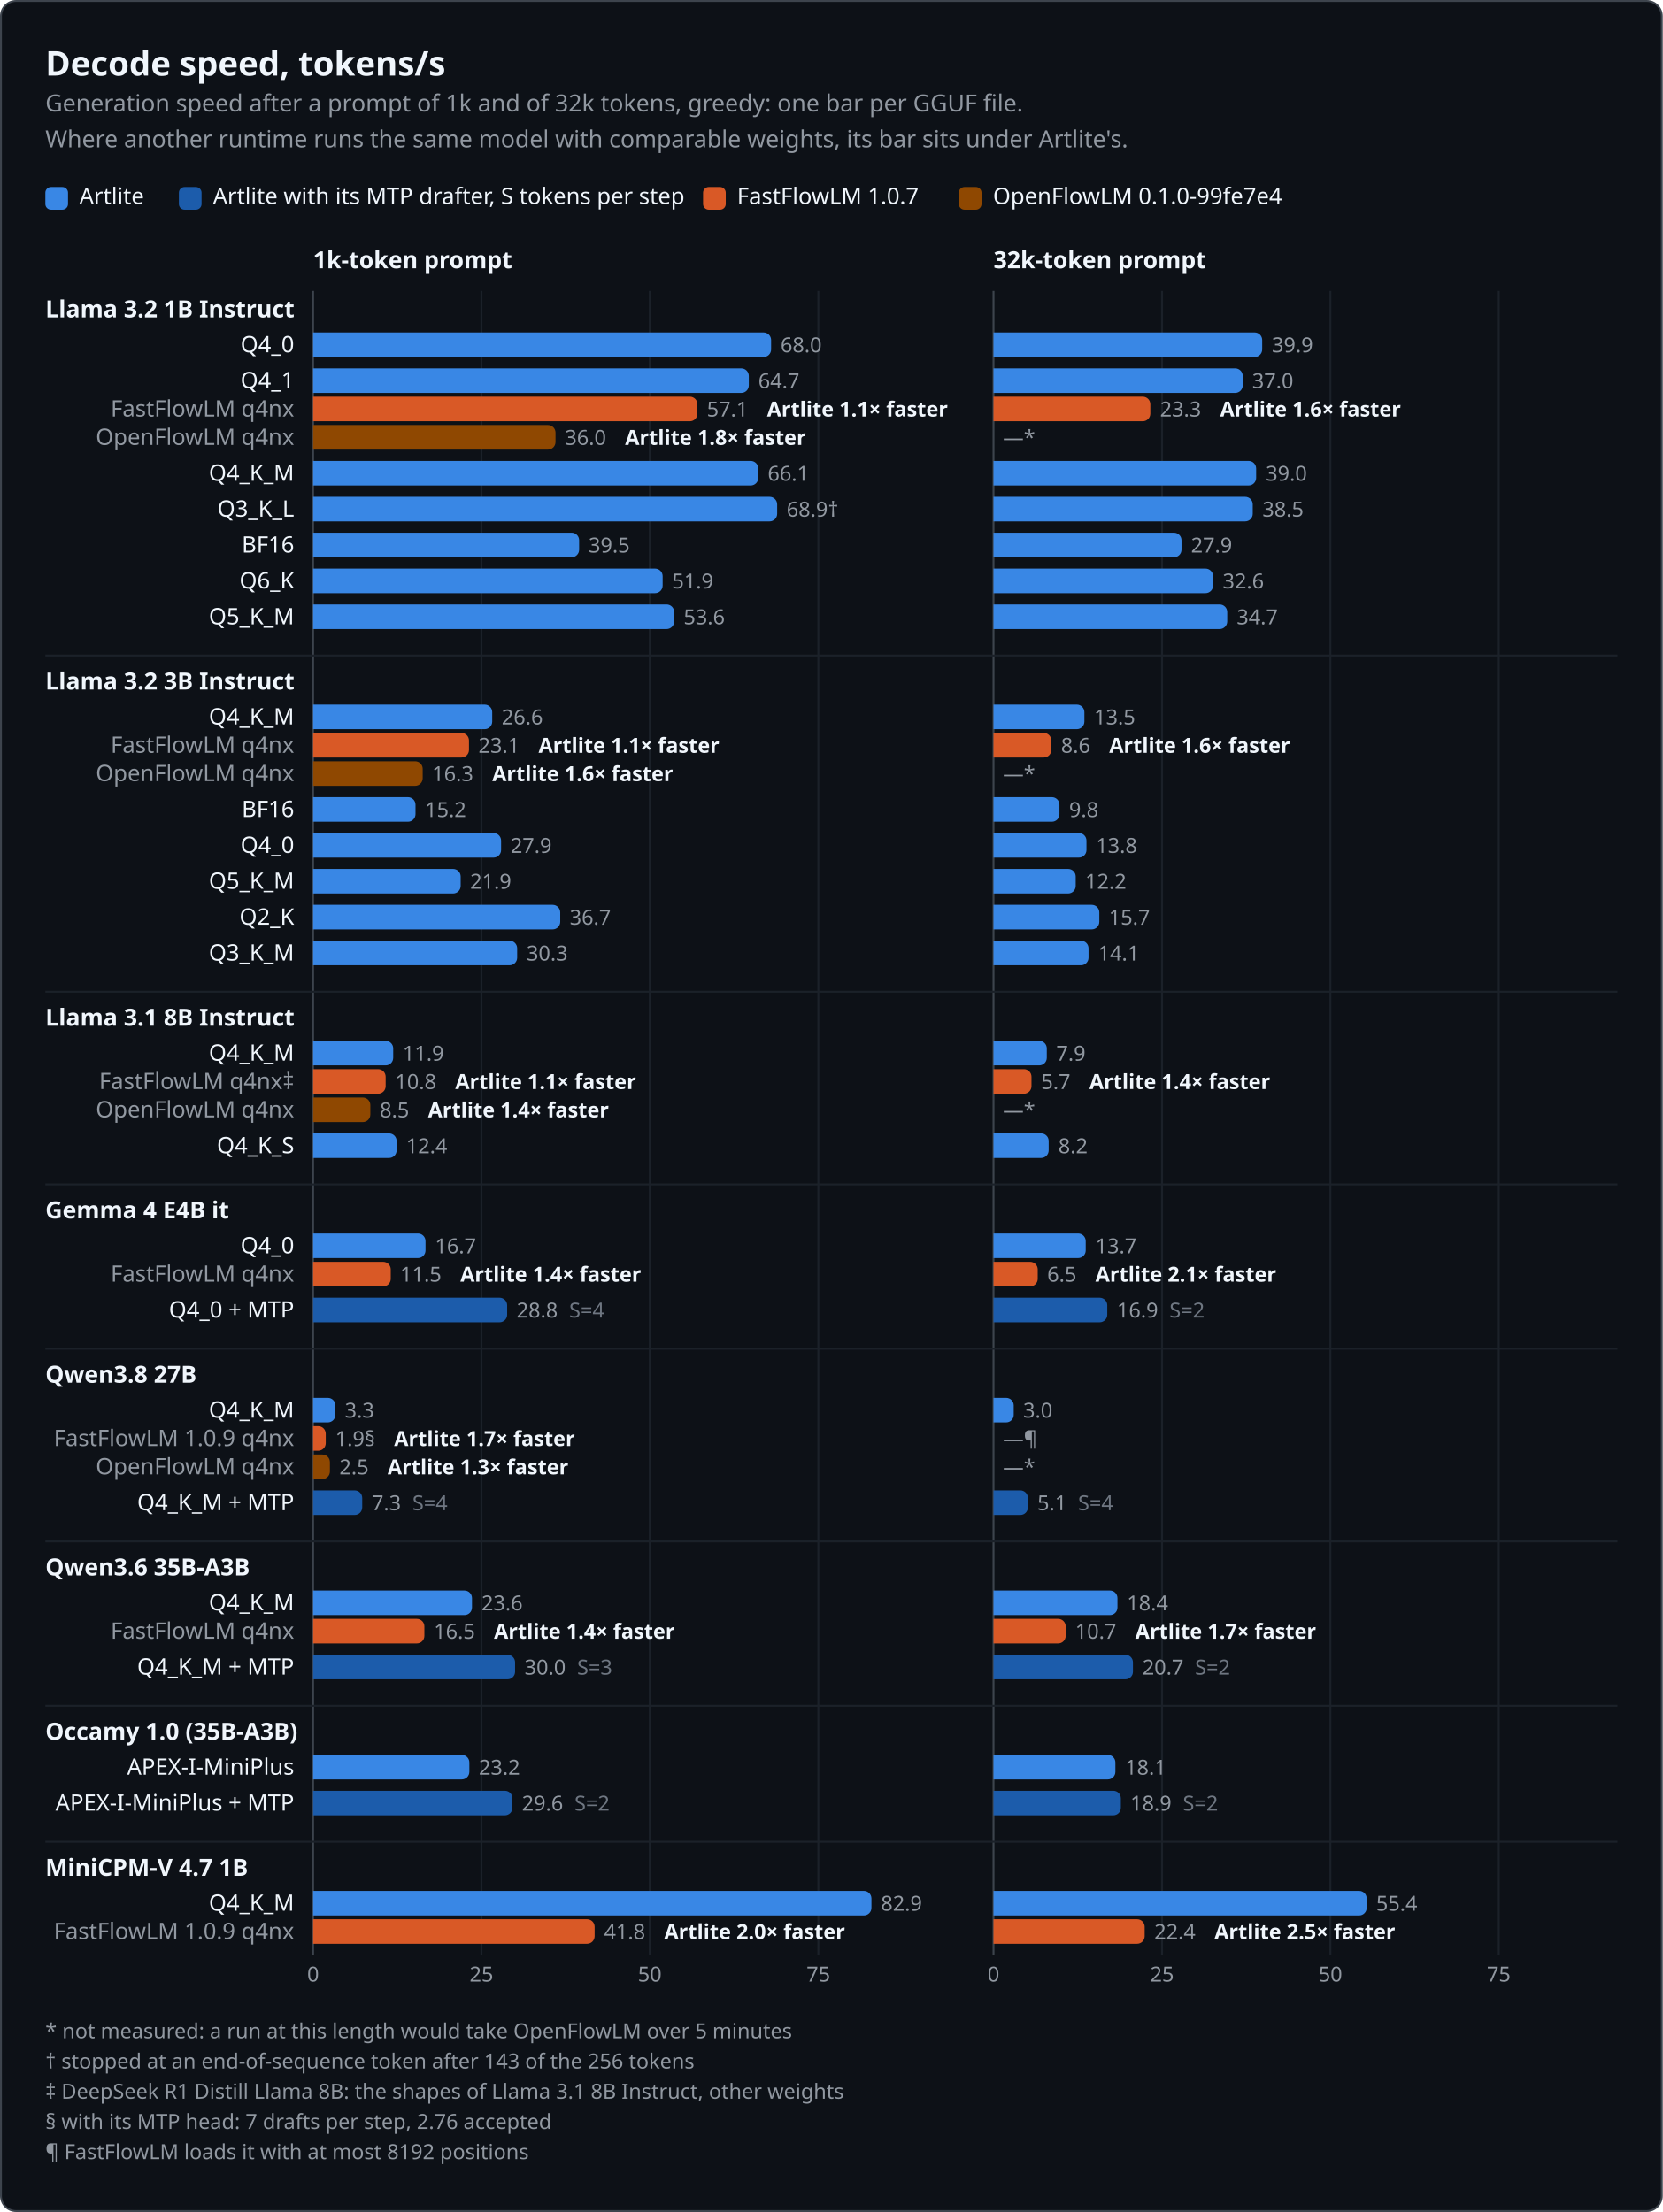
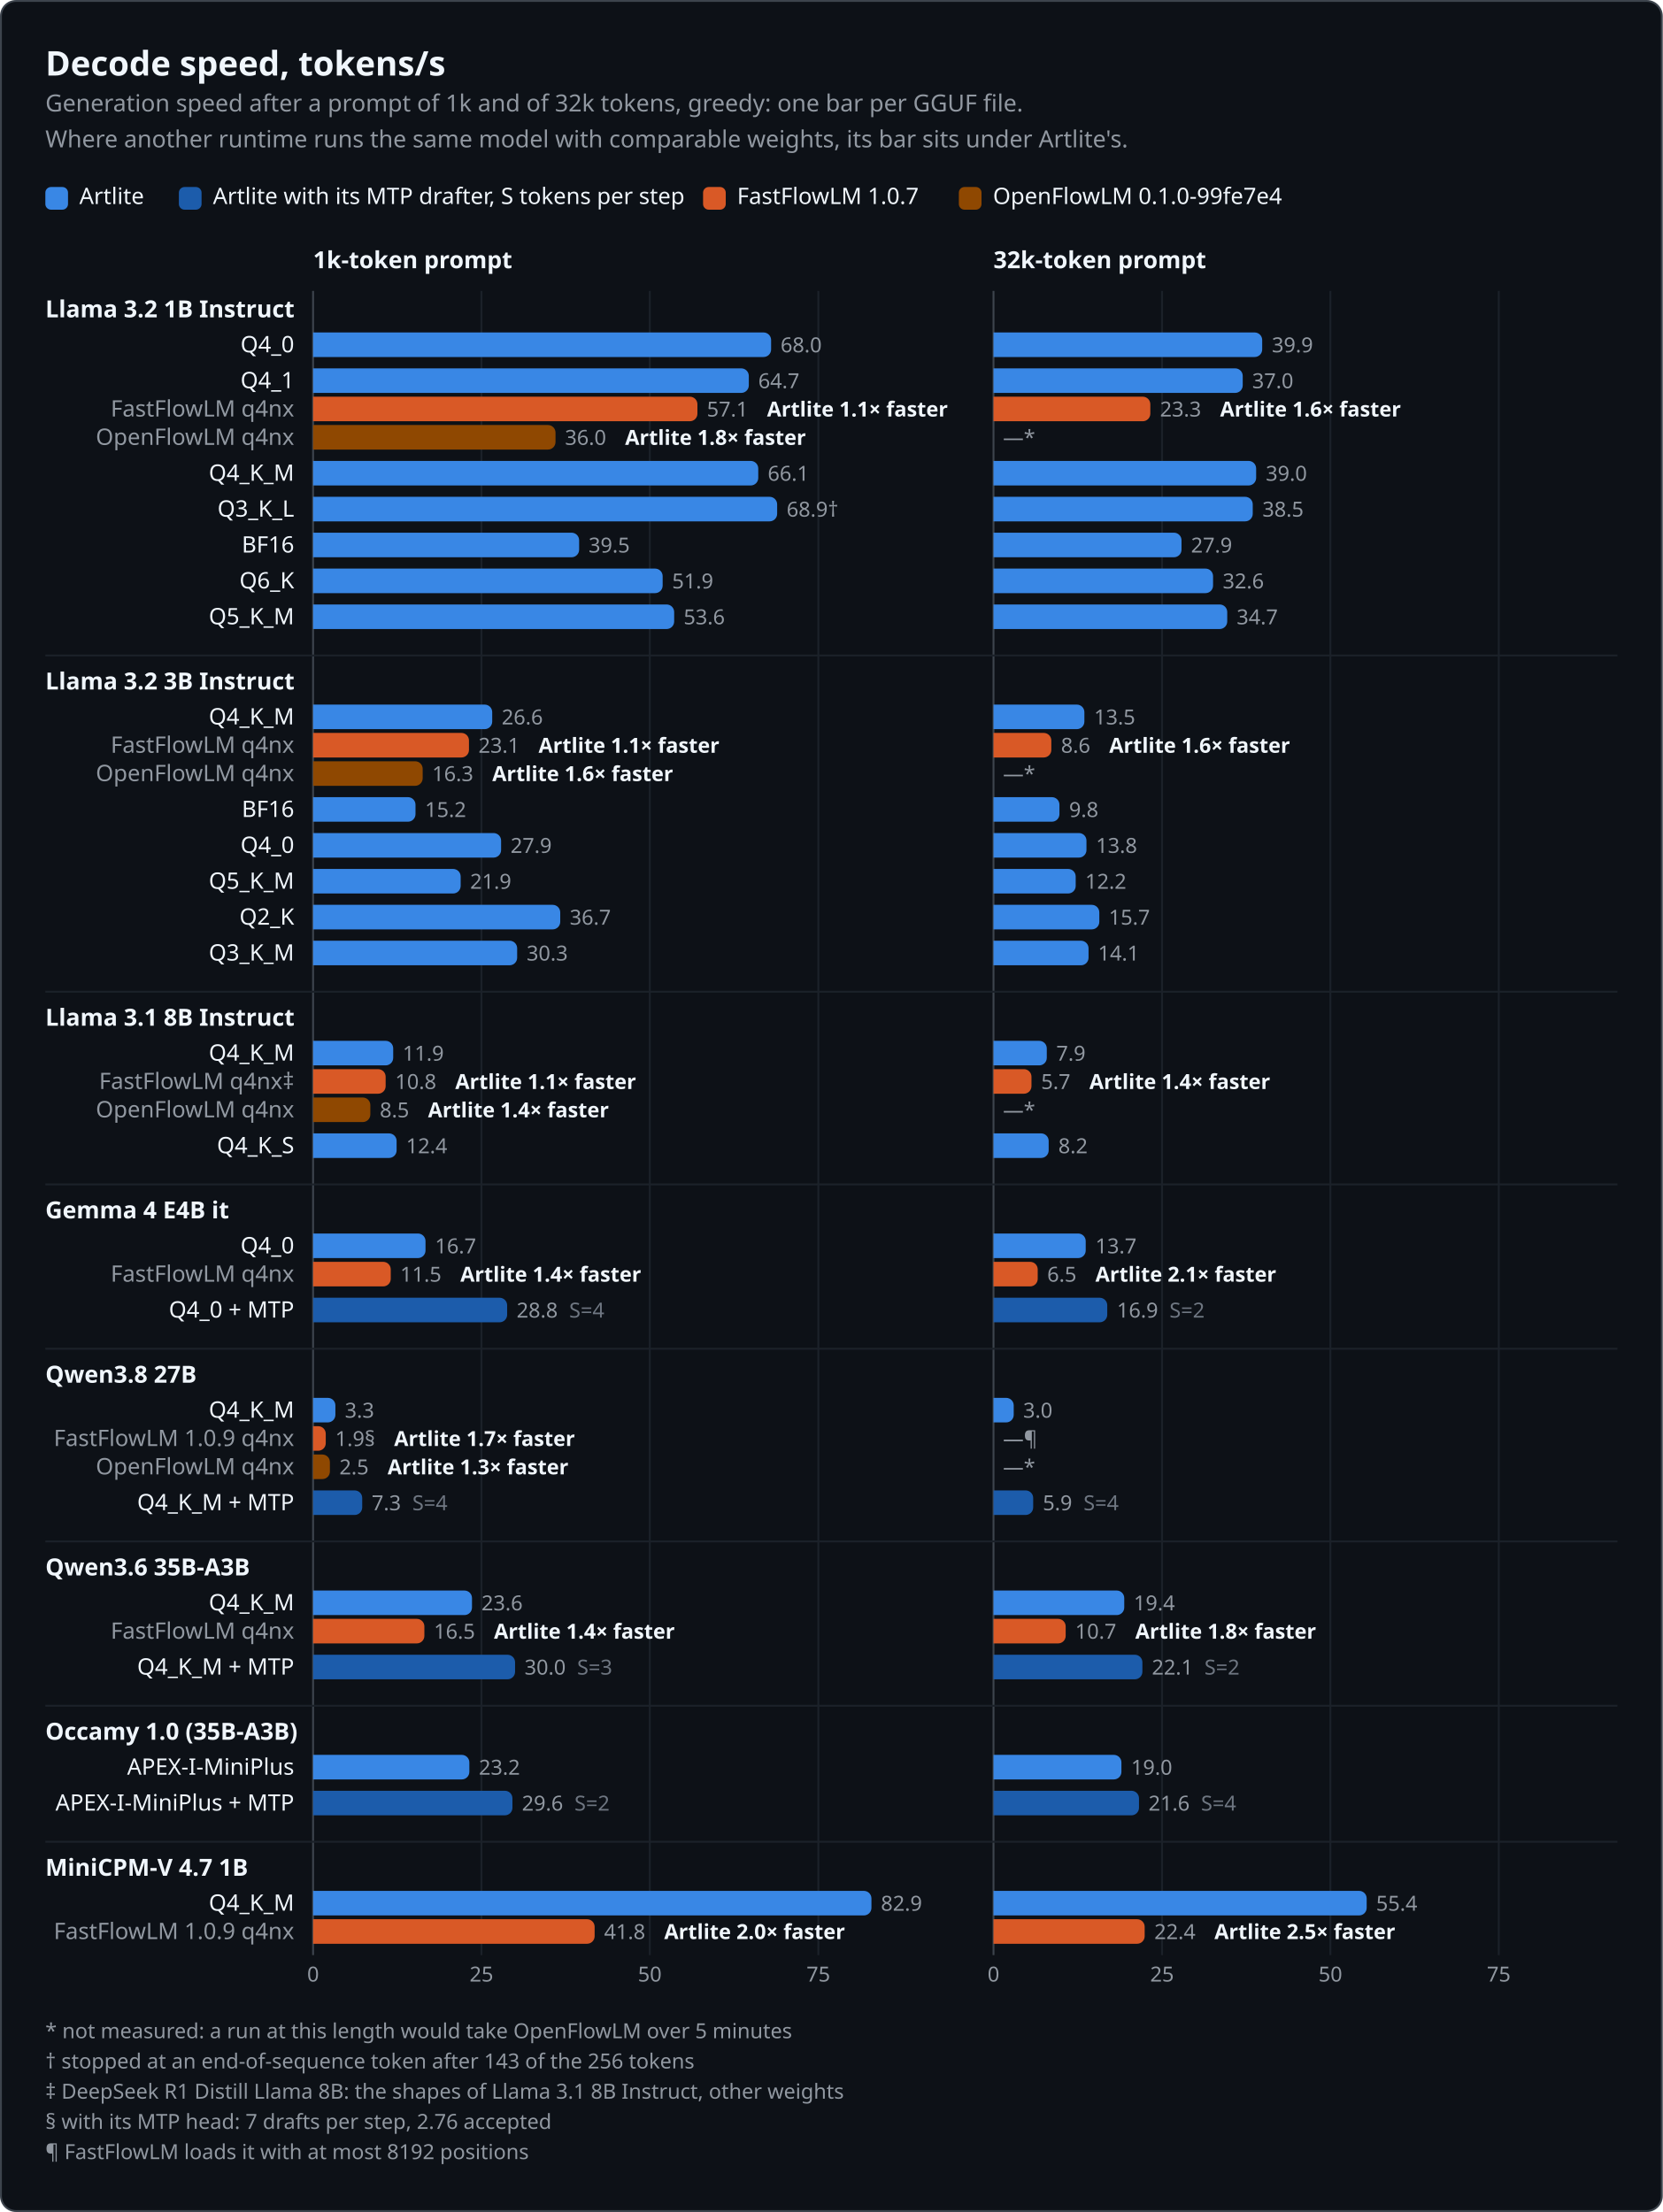
<svg xmlns="http://www.w3.org/2000/svg" width="880" height="1171" viewBox="0 0 880 1171" role="img" aria-labelledby="t d">
  <style>text{font-family:-apple-system, BlinkMacSystemFont, "Segoe UI", "Noto Sans", Helvetica, Arial, sans-serif;font-size:11px;fill:#9198a1;font-variant-numeric:tabular-nums}.title{font-size:18px;font-weight:600;fill:#f0f6fc}.sub{font-size:12.5px}.h{font-size:12.5px;font-weight:600;fill:#f0f6fc}.lbl{font-size:12px;fill:#f0f6fc}.lbl2{font-size:12px}.strong{font-weight:600;fill:#f0f6fc}.muted{fill:#6e7681}.small{font-size:10px}.halo{paint-order:stroke;stroke:#0d1117;stroke-width:3px;stroke-linejoin:round}.grid{stroke:#1b2129}.axis{stroke:#3d444d}.guide{stroke:#2d333b}.bracket{stroke:#9198a1;fill:none}.ft{fill:#1c5cab}.detail{font-size:12px;font-weight:400;fill:#9198a1}.tile{fill:#1b2129;stroke:#9198a1;stroke-width:1}.cut{stroke:#9198a1;stroke-width:.75;fill:none}.f0{fill:#3987e5}.l0{stroke:#3987e5;stroke-width:2;fill:none;stroke-linejoin:round;stroke-linecap:round}.d0{fill:#3987e5;stroke:#0d1117;stroke-width:1.5}.b0{fill:#3987e5;fill-opacity:.16}.f1{fill:#d95926}.l1{stroke:#d95926;stroke-width:2;fill:none;stroke-linejoin:round;stroke-linecap:round}.d1{fill:#d95926;stroke:#0d1117;stroke-width:1.5}.b1{fill:#d95926;fill-opacity:.16}.f2{fill:#199e70}.l2{stroke:#199e70;stroke-width:2;fill:none;stroke-linejoin:round;stroke-linecap:round}.d2{fill:#199e70;stroke:#0d1117;stroke-width:1.5}.b2{fill:#199e70;fill-opacity:.16}.f3{fill:#8f4801}.l3{stroke:#8f4801;stroke-width:2;fill:none;stroke-linejoin:round;stroke-linecap:round}.d3{fill:#8f4801;stroke:#0d1117;stroke-width:1.5}.b3{fill:#8f4801;fill-opacity:.16}</style>
  <rect x="0.5" y="0.5" width="879" height="1170" rx="8" fill="#0d1117" stroke="#3d444d" />
  <text x="24.0" y="40.0" class="title">Decode speed, tokens/s</text>
  <text x="24.0" y="59.0" class="sub">Generation speed after a prompt of 1k and of 32k tokens, greedy: one bar per GGUF file.</text>
  <text x="24.0" y="78.0" class="sub">Where another runtime runs the same model with comparable weights, its bar sits under Artlite's.</text>
  <rect x="24" y="99" width="12" height="12" rx="3" class="f0" />
  <text x="42.0" y="108.0" class="lbl">Artlite</text>
  <rect x="94.672" y="99" width="12" height="12" rx="3" class="ft" />
  <text x="112.7" y="108.0" class="lbl">Artlite with its MTP drafter, S tokens per step</text>
  <rect x="372.092" y="99" width="12" height="12" rx="3" class="f1" />
  <text x="390.1" y="108.0" class="lbl">FastFlowLM 1.0.7</text>
  <rect x="507.456" y="99" width="12" height="12" rx="3" class="f3" />
  <text x="525.5" y="108.0" class="lbl">OpenFlowLM 0.1.0-99fe7e4</text>
  <text x="165.7" y="142.0" class="h">1k-token prompt</text>
  <text x="525.8" y="142.0" class="h">32k-token prompt</text>
  <line x1="165.7" y1="154.0" x2="165.7" y2="1035.0" class="axis" />
  <text x="165.7" y="1049.0" text-anchor="middle">0</text>
  <line x1="254.8" y1="154.0" x2="254.8" y2="1035.0" class="grid" />
  <text x="254.8" y="1049.0" text-anchor="middle">25</text>
  <line x1="343.9" y1="154.0" x2="343.9" y2="1035.0" class="grid" />
  <text x="343.9" y="1049.0" text-anchor="middle">50</text>
  <line x1="433.1" y1="154.0" x2="433.1" y2="1035.0" class="grid" />
  <text x="433.1" y="1049.0" text-anchor="middle">75</text>
  <line x1="525.8" y1="154.0" x2="525.8" y2="1035.0" class="axis" />
  <text x="525.8" y="1049.0" text-anchor="middle">0</text>
  <line x1="615.0" y1="154.0" x2="615.0" y2="1035.0" class="grid" />
  <text x="615.0" y="1049.0" text-anchor="middle">25</text>
  <line x1="704.1" y1="154.0" x2="704.1" y2="1035.0" class="grid" />
  <text x="704.1" y="1049.0" text-anchor="middle">50</text>
  <line x1="793.2" y1="154.0" x2="793.2" y2="1035.0" class="grid" />
  <text x="793.2" y="1049.0" text-anchor="middle">75</text>
  <text x="24" y="168.0" class="h">Llama 3.2 1B Instruct</text>
  <text x="155.7" y="186.5" text-anchor="end" class="lbl">Q4_0</text>
  <path d="M165.7,176.0h238.4a4.0,4.0 0 0 1 4.0,4.0v5.0a4.0,4.0 0 0 1 -4.0,4.0h-238.4z" class="f0" />
  <text x="413.1" y="186.5">68.0</text>
  <path d="M525.8,176.0h138.2a4.0,4.0 0 0 1 4.0,4.0v5.0a4.0,4.0 0 0 1 -4.0,4.0h-138.2z" class="f0" />
  <text x="673.1" y="186.5">39.9</text>
  <text x="155.7" y="205.5" text-anchor="end" class="lbl">Q4_1</text>
  <path d="M165.7,195.0h226.6a4.0,4.0 0 0 1 4.0,4.0v5.0a4.0,4.0 0 0 1 -4.0,4.0h-226.6z" class="f0" />
  <text x="401.3" y="205.5">64.7</text>
  <path d="M525.8,195.0h127.9a4.0,4.0 0 0 1 4.0,4.0v5.0a4.0,4.0 0 0 1 -4.0,4.0h-127.9z" class="f0" />
  <text x="662.7" y="205.5">37.0</text>
  <text x="155.7" y="220.5" text-anchor="end" class="lbl2">FastFlowLM q4nx</text>
  <path d="M165.7,210.0h199.4a4.0,4.0 0 0 1 4.0,4.0v5.0a4.0,4.0 0 0 1 -4.0,4.0h-199.4z" class="f1" />
  <text x="374.1" y="220.5">57.1<tspan dx="10" class="strong">Artlite 1.1× faster</tspan>
  </text>
  <path d="M525.8,210.0h79.0a4.0,4.0 0 0 1 4.0,4.0v5.0a4.0,4.0 0 0 1 -4.0,4.0h-79.0z" class="f1" />
  <text x="613.9" y="220.5">23.3<tspan dx="10" class="strong">Artlite 1.6× faster</tspan>
  </text>
  <text x="155.7" y="235.5" text-anchor="end" class="lbl2">OpenFlowLM q4nx</text>
  <path d="M165.7,225.0h124.3a4.0,4.0 0 0 1 4.0,4.0v5.0a4.0,4.0 0 0 1 -4.0,4.0h-124.3z" class="f3" />
  <text x="299.0" y="235.5">36.0<tspan dx="10" class="strong">Artlite 1.8× faster</tspan>
  </text>
  <text x="530.8" y="235.5">—*</text>
  <text x="155.7" y="254.5" text-anchor="end" class="lbl">Q4_K_M</text>
  <path d="M165.7,244.0h231.6a4.0,4.0 0 0 1 4.0,4.0v5.0a4.0,4.0 0 0 1 -4.0,4.0h-231.6z" class="f0" />
  <text x="406.3" y="254.5">66.1</text>
  <path d="M525.8,244.0h135.0a4.0,4.0 0 0 1 4.0,4.0v5.0a4.0,4.0 0 0 1 -4.0,4.0h-135.0z" class="f0" />
  <text x="669.9" y="254.5">39.0</text>
  <text x="155.7" y="273.5" text-anchor="end" class="lbl">Q3_K_L</text>
  <path d="M165.7,263.0h241.6a4.0,4.0 0 0 1 4.0,4.0v5.0a4.0,4.0 0 0 1 -4.0,4.0h-241.6z" class="f0" />
  <text x="416.3" y="273.5">68.9†</text>
  <path d="M525.8,263.0h133.2a4.0,4.0 0 0 1 4.0,4.0v5.0a4.0,4.0 0 0 1 -4.0,4.0h-133.2z" class="f0" />
  <text x="668.1" y="273.5">38.5</text>
  <text x="155.7" y="292.5" text-anchor="end" class="lbl">BF16</text>
  <path d="M165.7,282.0h136.8a4.0,4.0 0 0 1 4.0,4.0v5.0a4.0,4.0 0 0 1 -4.0,4.0h-136.8z" class="f0" />
  <text x="311.5" y="292.5">39.5</text>
  <path d="M525.8,282.0h95.5a4.0,4.0 0 0 1 4.0,4.0v5.0a4.0,4.0 0 0 1 -4.0,4.0h-95.5z" class="f0" />
  <text x="630.3" y="292.5">27.9</text>
  <text x="155.7" y="311.5" text-anchor="end" class="lbl">Q6_K</text>
  <path d="M165.7,301.0h181.0a4.0,4.0 0 0 1 4.0,4.0v5.0a4.0,4.0 0 0 1 -4.0,4.0h-181.0z" class="f0" />
  <text x="355.7" y="311.5">51.9</text>
  <path d="M525.8,301.0h112.2a4.0,4.0 0 0 1 4.0,4.0v5.0a4.0,4.0 0 0 1 -4.0,4.0h-112.2z" class="f0" />
  <text x="647.1" y="311.5">32.6</text>
  <text x="155.7" y="330.5" text-anchor="end" class="lbl">Q5_K_M</text>
  <path d="M165.7,320.0h187.1a4.0,4.0 0 0 1 4.0,4.0v5.0a4.0,4.0 0 0 1 -4.0,4.0h-187.1z" class="f0" />
  <text x="361.8" y="330.5">53.6</text>
  <path d="M525.8,320.0h119.7a4.0,4.0 0 0 1 4.0,4.0v5.0a4.0,4.0 0 0 1 -4.0,4.0h-119.7z" class="f0" />
  <text x="654.5" y="330.5">34.7</text>
  <line x1="24" y1="347.0" x2="856" y2="347.0" class="grid" />
  <text x="24" y="365.0" class="h">Llama 3.2 3B Instruct</text>
  <text x="155.7" y="383.5" text-anchor="end" class="lbl">Q4_K_M</text>
  <path d="M165.7,373.0h90.8a4.0,4.0 0 0 1 4.0,4.0v5.0a4.0,4.0 0 0 1 -4.0,4.0h-90.8z" class="f0" />
  <text x="265.5" y="383.5">26.6</text>
  <path d="M525.8,373.0h44.1a4.0,4.0 0 0 1 4.0,4.0v5.0a4.0,4.0 0 0 1 -4.0,4.0h-44.1z" class="f0" />
  <text x="579.0" y="383.5">13.5</text>
  <text x="155.7" y="398.5" text-anchor="end" class="lbl2">FastFlowLM q4nx</text>
  <path d="M165.7,388.0h78.5a4.0,4.0 0 0 1 4.0,4.0v5.0a4.0,4.0 0 0 1 -4.0,4.0h-78.5z" class="f1" />
  <text x="253.2" y="398.5">23.1<tspan dx="10" class="strong">Artlite 1.1× faster</tspan>
  </text>
  <path d="M525.8,388.0h26.6a4.0,4.0 0 0 1 4.0,4.0v5.0a4.0,4.0 0 0 1 -4.0,4.0h-26.6z" class="f1" />
  <text x="561.5" y="398.5">8.6<tspan dx="10" class="strong">Artlite 1.6× faster</tspan>
  </text>
  <text x="155.7" y="413.5" text-anchor="end" class="lbl2">OpenFlowLM q4nx</text>
  <path d="M165.7,403.0h54.0a4.0,4.0 0 0 1 4.0,4.0v5.0a4.0,4.0 0 0 1 -4.0,4.0h-54.0z" class="f3" />
  <text x="228.7" y="413.5">16.3<tspan dx="10" class="strong">Artlite 1.6× faster</tspan>
  </text>
  <text x="530.8" y="413.5">—*</text>
  <text x="155.7" y="432.5" text-anchor="end" class="lbl">BF16</text>
  <path d="M165.7,422.0h50.2a4.0,4.0 0 0 1 4.0,4.0v5.0a4.0,4.0 0 0 1 -4.0,4.0h-50.2z" class="f0" />
  <text x="224.9" y="432.5">15.2</text>
  <path d="M525.8,422.0h30.9a4.0,4.0 0 0 1 4.0,4.0v5.0a4.0,4.0 0 0 1 -4.0,4.0h-30.9z" class="f0" />
  <text x="565.8" y="432.5">9.8</text>
  <text x="155.7" y="451.5" text-anchor="end" class="lbl">Q4_0</text>
  <path d="M165.7,441.0h95.5a4.0,4.0 0 0 1 4.0,4.0v5.0a4.0,4.0 0 0 1 -4.0,4.0h-95.5z" class="f0" />
  <text x="270.2" y="451.5">27.9</text>
  <path d="M525.8,441.0h45.2a4.0,4.0 0 0 1 4.0,4.0v5.0a4.0,4.0 0 0 1 -4.0,4.0h-45.2z" class="f0" />
  <text x="580.0" y="451.5">13.8</text>
  <text x="155.7" y="470.5" text-anchor="end" class="lbl">Q5_K_M</text>
  <path d="M165.7,460.0h74.1a4.0,4.0 0 0 1 4.0,4.0v5.0a4.0,4.0 0 0 1 -4.0,4.0h-74.1z" class="f0" />
  <text x="248.8" y="470.5">21.9</text>
  <path d="M525.8,460.0h39.5a4.0,4.0 0 0 1 4.0,4.0v5.0a4.0,4.0 0 0 1 -4.0,4.0h-39.5z" class="f0" />
  <text x="574.3" y="470.5">12.2</text>
  <text x="155.7" y="489.5" text-anchor="end" class="lbl">Q2_K</text>
  <path d="M165.7,479.0h126.8a4.0,4.0 0 0 1 4.0,4.0v5.0a4.0,4.0 0 0 1 -4.0,4.0h-126.8z" class="f0" />
  <text x="301.5" y="489.5">36.7</text>
  <path d="M525.8,479.0h52.0a4.0,4.0 0 0 1 4.0,4.0v5.0a4.0,4.0 0 0 1 -4.0,4.0h-52.0z" class="f0" />
  <text x="586.8" y="489.5">15.7</text>
  <text x="155.7" y="508.5" text-anchor="end" class="lbl">Q3_K_M</text>
  <path d="M165.7,498.0h104.0a4.0,4.0 0 0 1 4.0,4.0v5.0a4.0,4.0 0 0 1 -4.0,4.0h-104.0z" class="f0" />
  <text x="278.7" y="508.5">30.3</text>
  <path d="M525.8,498.0h46.3a4.0,4.0 0 0 1 4.0,4.0v5.0a4.0,4.0 0 0 1 -4.0,4.0h-46.3z" class="f0" />
  <text x="581.1" y="508.5">14.1</text>
  <line x1="24" y1="525.0" x2="856" y2="525.0" class="grid" />
  <text x="24" y="543.0" class="h">Llama 3.1 8B Instruct</text>
  <text x="155.7" y="561.5" text-anchor="end" class="lbl">Q4_K_M</text>
  <path d="M165.7,551.0h38.4a4.0,4.0 0 0 1 4.0,4.0v5.0a4.0,4.0 0 0 1 -4.0,4.0h-38.4z" class="f0" />
  <text x="213.1" y="561.5">11.9</text>
  <path d="M525.8,551.0h24.2a4.0,4.0 0 0 1 4.0,4.0v5.0a4.0,4.0 0 0 1 -4.0,4.0h-24.2z" class="f0" />
  <text x="559.0" y="561.5">7.9</text>
  <text x="155.7" y="576.5" text-anchor="end" class="lbl2">FastFlowLM q4nx‡</text>
  <path d="M165.7,566.0h34.4a4.0,4.0 0 0 1 4.0,4.0v5.0a4.0,4.0 0 0 1 -4.0,4.0h-34.4z" class="f1" />
  <text x="209.1" y="576.5">10.8<tspan dx="10" class="strong">Artlite 1.1× faster</tspan>
  </text>
  <path d="M525.8,566.0h16.1a4.0,4.0 0 0 1 4.0,4.0v5.0a4.0,4.0 0 0 1 -4.0,4.0h-16.1z" class="f1" />
  <text x="551.0" y="576.5">5.7<tspan dx="10" class="strong">Artlite 1.4× faster</tspan>
  </text>
  <text x="155.7" y="591.5" text-anchor="end" class="lbl2">OpenFlowLM q4nx</text>
  <path d="M165.7,581.0h26.3a4.0,4.0 0 0 1 4.0,4.0v5.0a4.0,4.0 0 0 1 -4.0,4.0h-26.3z" class="f3" />
  <text x="201.0" y="591.5">8.5<tspan dx="10" class="strong">Artlite 1.4× faster</tspan>
  </text>
  <text x="530.8" y="591.5">—*</text>
  <text x="155.7" y="610.5" text-anchor="end" class="lbl">Q4_K_S</text>
  <path d="M165.7,600.0h40.2a4.0,4.0 0 0 1 4.0,4.0v5.0a4.0,4.0 0 0 1 -4.0,4.0h-40.2z" class="f0" />
  <text x="214.9" y="610.5">12.4</text>
  <path d="M525.8,600.0h25.2a4.0,4.0 0 0 1 4.0,4.0v5.0a4.0,4.0 0 0 1 -4.0,4.0h-25.2z" class="f0" />
  <text x="560.1" y="610.5">8.2</text>
  <line x1="24" y1="627.0" x2="856" y2="627.0" class="grid" />
  <text x="24" y="645.0" class="h">Gemma 4 E4B it</text>
  <text x="155.7" y="663.5" text-anchor="end" class="lbl">Q4_0</text>
  <path d="M165.7,653.0h55.5a4.0,4.0 0 0 1 4.0,4.0v5.0a4.0,4.0 0 0 1 -4.0,4.0h-55.5z" class="f0" />
  <text x="230.2" y="663.5">16.7</text>
  <path d="M525.8,653.0h44.8a4.0,4.0 0 0 1 4.0,4.0v5.0a4.0,4.0 0 0 1 -4.0,4.0h-44.8z" class="f0" />
  <text x="579.7" y="663.5">13.7</text>
  <text x="155.7" y="678.5" text-anchor="end" class="lbl2">FastFlowLM q4nx</text>
  <path d="M165.7,668.0h37.1a4.0,4.0 0 0 1 4.0,4.0v5.0a4.0,4.0 0 0 1 -4.0,4.0h-37.1z" class="f1" />
  <text x="211.8" y="678.5">11.5<tspan dx="10" class="strong">Artlite 1.4× faster</tspan>
  </text>
  <path d="M525.8,668.0h19.4a4.0,4.0 0 0 1 4.0,4.0v5.0a4.0,4.0 0 0 1 -4.0,4.0h-19.4z" class="f1" />
  <text x="554.2" y="678.5">6.5<tspan dx="10" class="strong">Artlite 2.1× faster</tspan>
  </text>
  <text x="155.7" y="697.5" text-anchor="end" class="lbl">Q4_0 + MTP</text>
  <path d="M165.7,687.0h98.7a4.0,4.0 0 0 1 4.0,4.0v5.0a4.0,4.0 0 0 1 -4.0,4.0h-98.7z" class="ft" />
  <text x="273.4" y="697.5">28.8<tspan dx="6" class="muted">S=4</tspan>
  </text>
  <path d="M525.8,687.0h56.2a4.0,4.0 0 0 1 4.0,4.0v5.0a4.0,4.0 0 0 1 -4.0,4.0h-56.2z" class="ft" />
  <text x="591.1" y="697.5">16.9<tspan dx="6" class="muted">S=2</tspan>
  </text>
  <line x1="24" y1="714.0" x2="856" y2="714.0" class="grid" />
  <text x="24" y="732.0" class="h">Qwen3.8 27B</text>
  <text x="155.7" y="750.5" text-anchor="end" class="lbl">Q4_K_M</text>
  <path d="M165.7,740.0h7.8a4.0,4.0 0 0 1 4.0,4.0v5.0a4.0,4.0 0 0 1 -4.0,4.0h-7.8z" class="f0" />
  <text x="182.5" y="750.5">3.3</text>
  <path d="M525.8,740.0h6.7a4.0,4.0 0 0 1 4.0,4.0v5.0a4.0,4.0 0 0 1 -4.0,4.0h-6.7z" class="f0" />
  <text x="541.5" y="750.5">3.0</text>
  <text x="155.7" y="765.5" text-anchor="end" class="lbl2">FastFlowLM 1.0.9 q4nx</text>
  <path d="M165.7,755.0h2.7a4.0,4.0 0 0 1 4.0,4.0v5.0a4.0,4.0 0 0 1 -4.0,4.0h-2.7z" class="f1" />
  <text x="177.4" y="765.5">1.9§<tspan dx="10" class="strong">Artlite 1.7× faster</tspan>
  </text>
  <text x="530.8" y="765.5">—¶</text>
  <text x="155.7" y="780.5" text-anchor="end" class="lbl2">OpenFlowLM q4nx</text>
  <path d="M165.7,770.0h4.9a4.0,4.0 0 0 1 4.0,4.0v5.0a4.0,4.0 0 0 1 -4.0,4.0h-4.9z" class="f3" />
  <text x="179.6" y="780.5">2.5<tspan dx="10" class="strong">Artlite 1.3× faster</tspan>
  </text>
  <text x="530.8" y="780.5">—*</text>
  <text x="155.7" y="799.5" text-anchor="end" class="lbl">Q4_K_M + MTP</text>
  <path d="M165.7,789.0h22.0a4.0,4.0 0 0 1 4.0,4.0v5.0a4.0,4.0 0 0 1 -4.0,4.0h-22.0z" class="ft" />
  <text x="196.7" y="799.5">7.3<tspan dx="6" class="muted">S=4</tspan>
  </text>
-   <path d="M525.8,789.0h14.2a4.0,4.0 0 0 1 4.0,4.0v5.0a4.0,4.0 0 0 1 -4.0,4.0h-14.2z" class="ft" />
-   <text x="549.0" y="799.5">5.1<tspan dx="6" class="muted">S=4</tspan>
+   <path d="M525.8,789.0h17.0a4.0,4.0 0 0 1 4.0,4.0v5.0a4.0,4.0 0 0 1 -4.0,4.0h-17.0z" class="ft" />
+   <text x="551.9" y="799.5">5.9<tspan dx="6" class="muted">S=4</tspan>
  </text>
  <line x1="24" y1="816.0" x2="856" y2="816.0" class="grid" />
  <text x="24" y="834.0" class="h">Qwen3.6 35B-A3B</text>
  <text x="155.7" y="852.5" text-anchor="end" class="lbl">Q4_K_M</text>
  <path d="M165.7,842.0h80.1a4.0,4.0 0 0 1 4.0,4.0v5.0a4.0,4.0 0 0 1 -4.0,4.0h-80.1z" class="f0" />
  <text x="254.8" y="852.5">23.6</text>
-   <path d="M525.8,842.0h61.6a4.0,4.0 0 0 1 4.0,4.0v5.0a4.0,4.0 0 0 1 -4.0,4.0h-61.6z" class="f0" />
-   <text x="596.4" y="852.5">18.4</text>
+   <path d="M525.8,842.0h65.2a4.0,4.0 0 0 1 4.0,4.0v5.0a4.0,4.0 0 0 1 -4.0,4.0h-65.2z" class="f0" />
+   <text x="600.0" y="852.5">19.4</text>
  <text x="155.7" y="867.5" text-anchor="end" class="lbl2">FastFlowLM q4nx</text>
  <path d="M165.7,857.0h54.9a4.0,4.0 0 0 1 4.0,4.0v5.0a4.0,4.0 0 0 1 -4.0,4.0h-54.9z" class="f1" />
  <text x="229.6" y="867.5">16.5<tspan dx="10" class="strong">Artlite 1.4× faster</tspan>
  </text>
  <path d="M525.8,857.0h34.2a4.0,4.0 0 0 1 4.0,4.0v5.0a4.0,4.0 0 0 1 -4.0,4.0h-34.2z" class="f1" />
-   <text x="569.0" y="867.5">10.7<tspan dx="10" class="strong">Artlite 1.7× faster</tspan>
+   <text x="569.0" y="867.5">10.7<tspan dx="10" class="strong">Artlite 1.8× faster</tspan>
  </text>
  <text x="155.7" y="886.5" text-anchor="end" class="lbl">Q4_K_M + MTP</text>
  <path d="M165.7,876.0h102.9a4.0,4.0 0 0 1 4.0,4.0v5.0a4.0,4.0 0 0 1 -4.0,4.0h-102.9z" class="ft" />
  <text x="277.6" y="886.5">30.0<tspan dx="6" class="muted">S=3</tspan>
  </text>
-   <path d="M525.8,876.0h69.8a4.0,4.0 0 0 1 4.0,4.0v5.0a4.0,4.0 0 0 1 -4.0,4.0h-69.8z" class="ft" />
-   <text x="604.6" y="886.5">20.7<tspan dx="6" class="muted">S=2</tspan>
+   <path d="M525.8,876.0h74.8a4.0,4.0 0 0 1 4.0,4.0v5.0a4.0,4.0 0 0 1 -4.0,4.0h-74.8z" class="ft" />
+   <text x="609.6" y="886.5">22.1<tspan dx="6" class="muted">S=2</tspan>
  </text>
  <line x1="24" y1="903.0" x2="856" y2="903.0" class="grid" />
  <text x="24" y="921.0" class="h">Occamy 1.0 (35B-A3B)</text>
  <text x="155.7" y="939.5" text-anchor="end" class="lbl">APEX-I-MiniPlus</text>
  <path d="M165.7,929.0h78.7a4.0,4.0 0 0 1 4.0,4.0v5.0a4.0,4.0 0 0 1 -4.0,4.0h-78.7z" class="f0" />
  <text x="253.4" y="939.5">23.2</text>
-   <path d="M525.8,929.0h60.5a4.0,4.0 0 0 1 4.0,4.0v5.0a4.0,4.0 0 0 1 -4.0,4.0h-60.5z" class="f0" />
-   <text x="595.4" y="939.5">18.1</text>
+   <path d="M525.8,929.0h63.7a4.0,4.0 0 0 1 4.0,4.0v5.0a4.0,4.0 0 0 1 -4.0,4.0h-63.7z" class="f0" />
+   <text x="598.6" y="939.5">19.0</text>
  <text x="155.7" y="958.5" text-anchor="end" class="lbl">APEX-I-MiniPlus + MTP</text>
  <path d="M165.7,948.0h101.5a4.0,4.0 0 0 1 4.0,4.0v5.0a4.0,4.0 0 0 1 -4.0,4.0h-101.5z" class="ft" />
  <text x="276.2" y="958.5">29.6<tspan dx="6" class="muted">S=2</tspan>
  </text>
-   <path d="M525.8,948.0h63.4a4.0,4.0 0 0 1 4.0,4.0v5.0a4.0,4.0 0 0 1 -4.0,4.0h-63.4z" class="ft" />
-   <text x="598.2" y="958.5">18.9<tspan dx="6" class="muted">S=2</tspan>
+   <path d="M525.8,948.0h73.0a4.0,4.0 0 0 1 4.0,4.0v5.0a4.0,4.0 0 0 1 -4.0,4.0h-73.0z" class="ft" />
+   <text x="607.8" y="958.5">21.6<tspan dx="6" class="muted">S=4</tspan>
  </text>
  <line x1="24" y1="975.0" x2="856" y2="975.0" class="grid" />
  <text x="24" y="993.0" class="h">MiniCPM-V 4.7 1B</text>
  <text x="155.7" y="1011.5" text-anchor="end" class="lbl">Q4_K_M</text>
  <path d="M165.7,1001.0h291.5a4.0,4.0 0 0 1 4.0,4.0v5.0a4.0,4.0 0 0 1 -4.0,4.0h-291.5z" class="f0" />
  <text x="466.2" y="1011.5">82.9</text>
  <path d="M525.8,1001.0h193.5a4.0,4.0 0 0 1 4.0,4.0v5.0a4.0,4.0 0 0 1 -4.0,4.0h-193.5z" class="f0" />
  <text x="728.3" y="1011.5">55.4</text>
  <text x="155.7" y="1026.5" text-anchor="end" class="lbl2">FastFlowLM 1.0.9 q4nx</text>
  <path d="M165.7,1016.0h145.0a4.0,4.0 0 0 1 4.0,4.0v5.0a4.0,4.0 0 0 1 -4.0,4.0h-145.0z" class="f1" />
  <text x="319.7" y="1026.5">41.8<tspan dx="10" class="strong">Artlite 2.0× faster</tspan>
  </text>
  <path d="M525.8,1016.0h76.0a4.0,4.0 0 0 1 4.0,4.0v5.0a4.0,4.0 0 0 1 -4.0,4.0h-76.0z" class="f1" />
  <text x="610.9" y="1026.5">22.4<tspan dx="10" class="strong">Artlite 2.5× faster</tspan>
  </text>
  <text x="24.0" y="1079.0">* not measured: a run at this length would take OpenFlowLM over 5 minutes</text>
  <text x="24.0" y="1095.0">† stopped at an end-of-sequence token after 143 of the 256 tokens</text>
  <text x="24.0" y="1111.0">‡ DeepSeek R1 Distill Llama 8B: the shapes of Llama 3.1 8B Instruct, other weights</text>
  <text x="24.0" y="1127.0">§ with its MTP head: 7 drafts per step, 2.76 accepted</text>
  <text x="24.0" y="1143.0">¶ FastFlowLM loads it with at most 8192 positions</text>
</svg>
